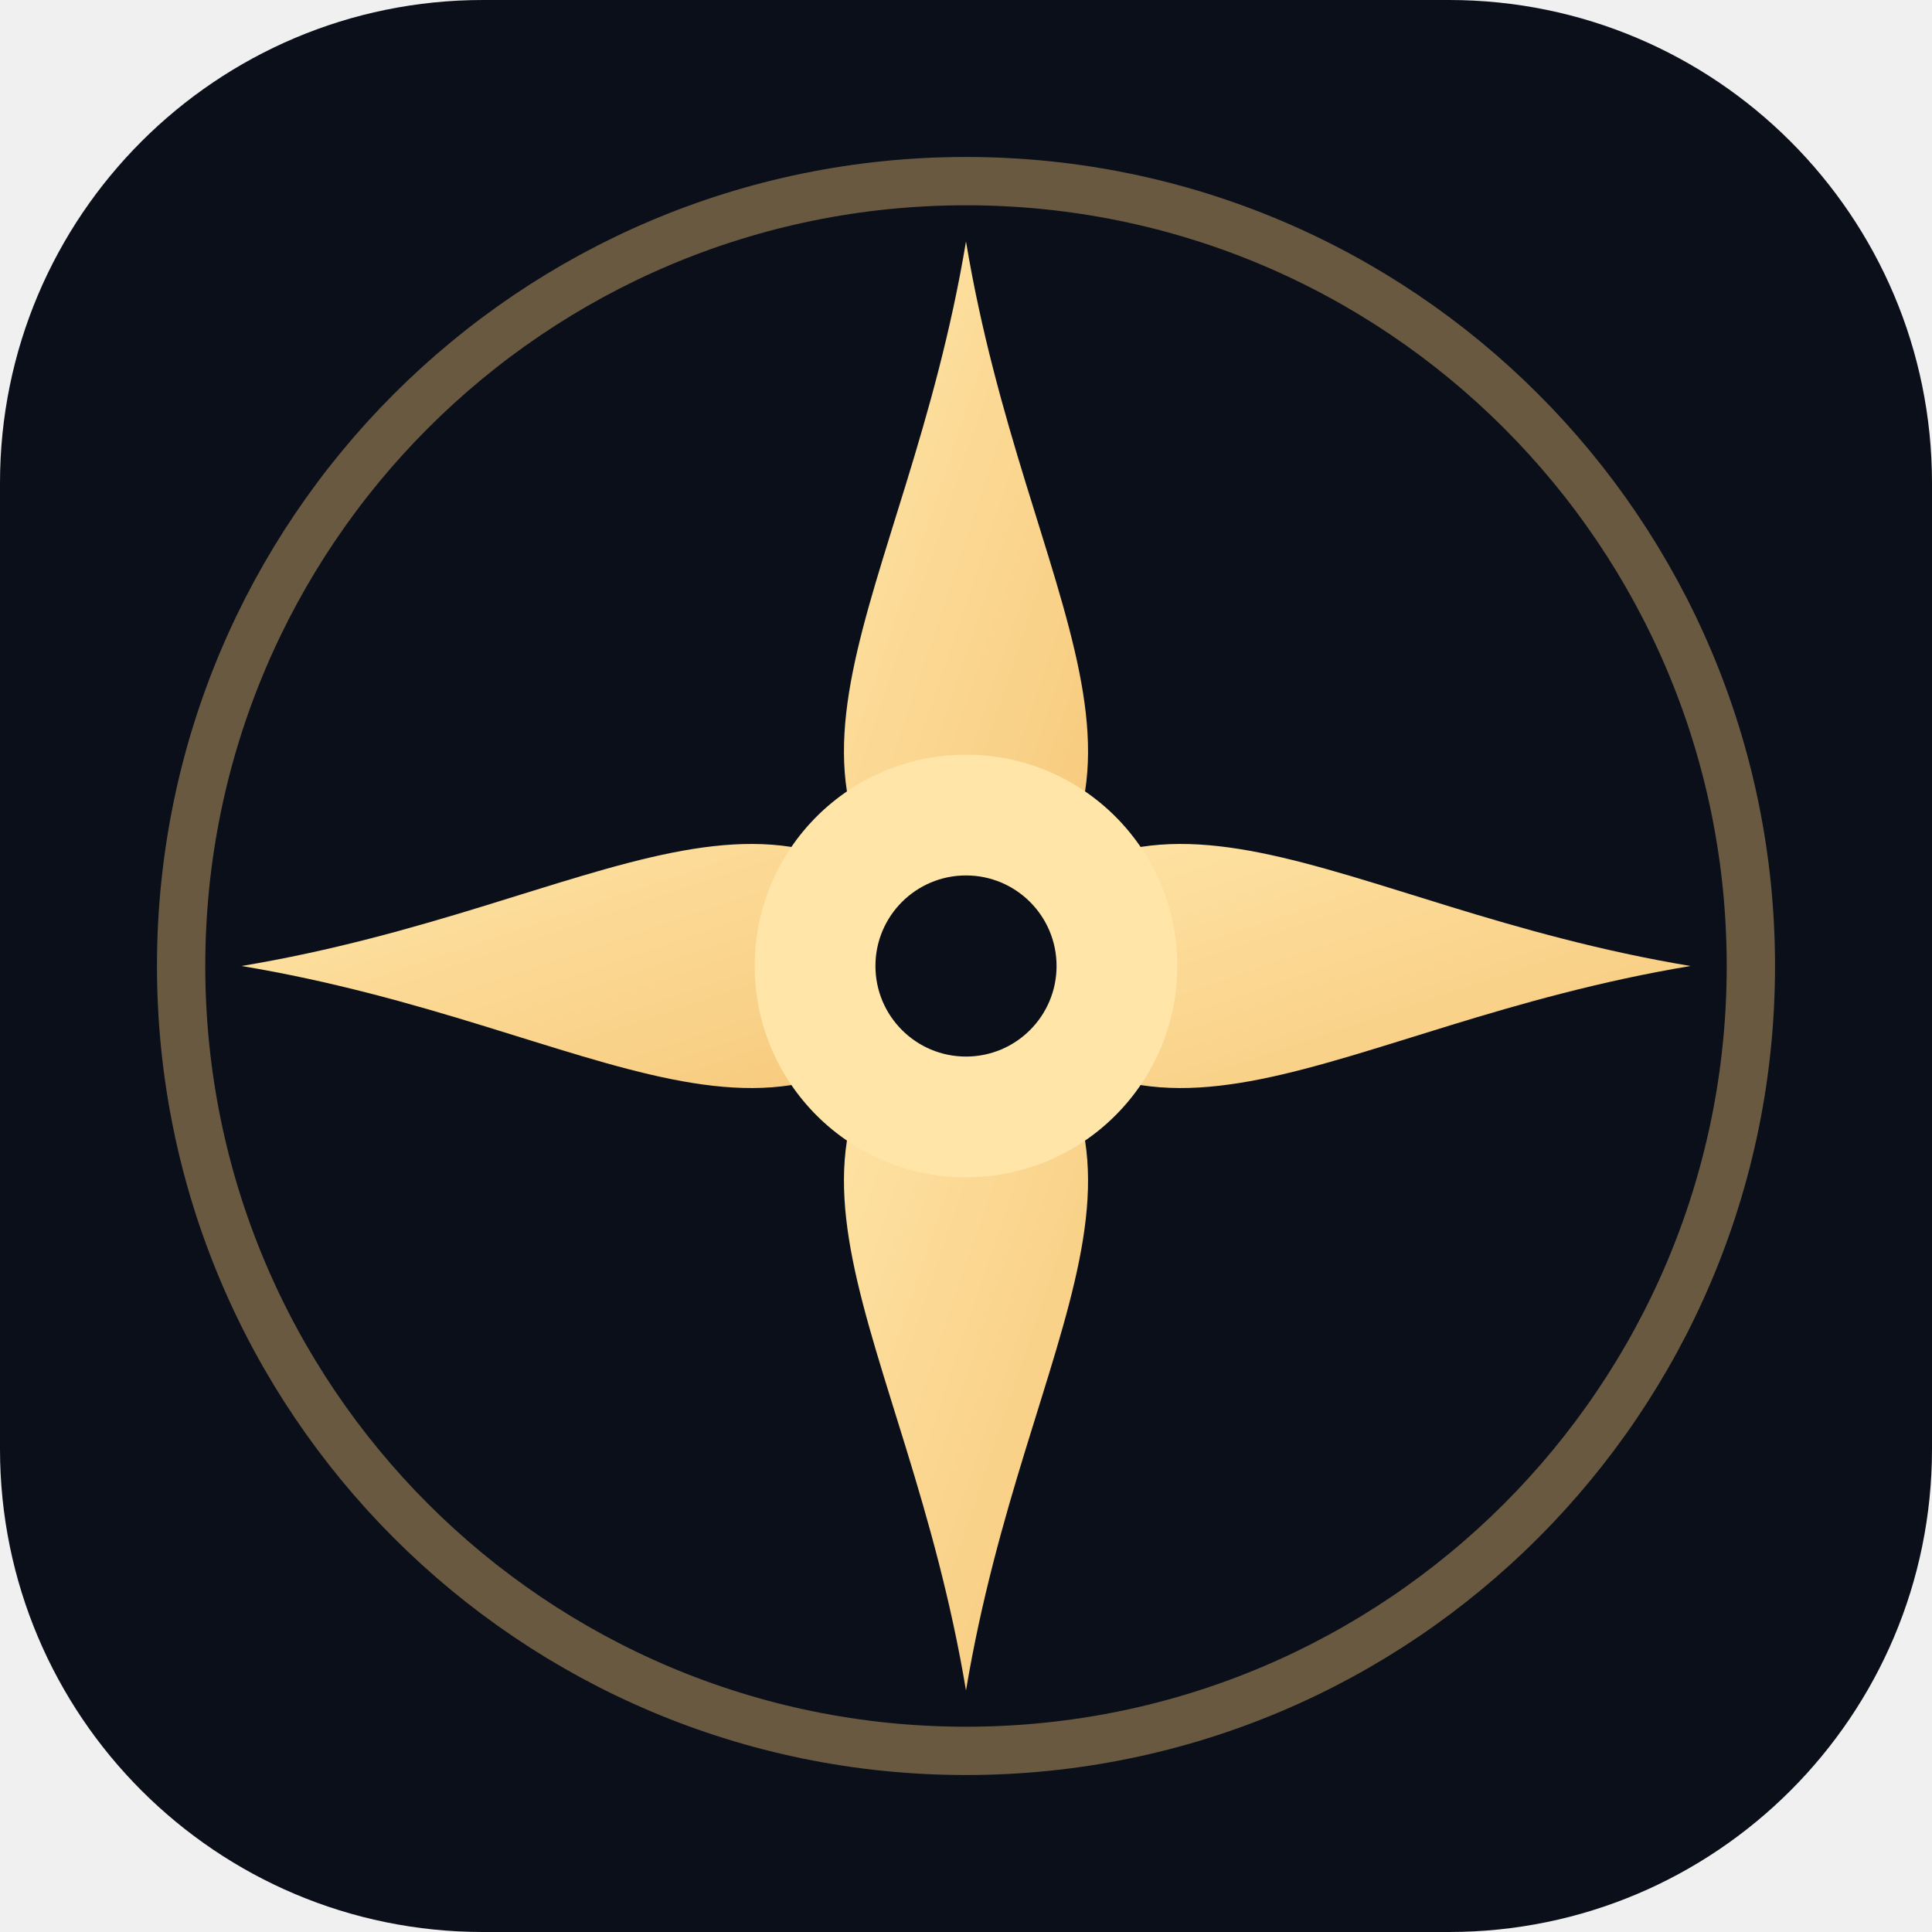
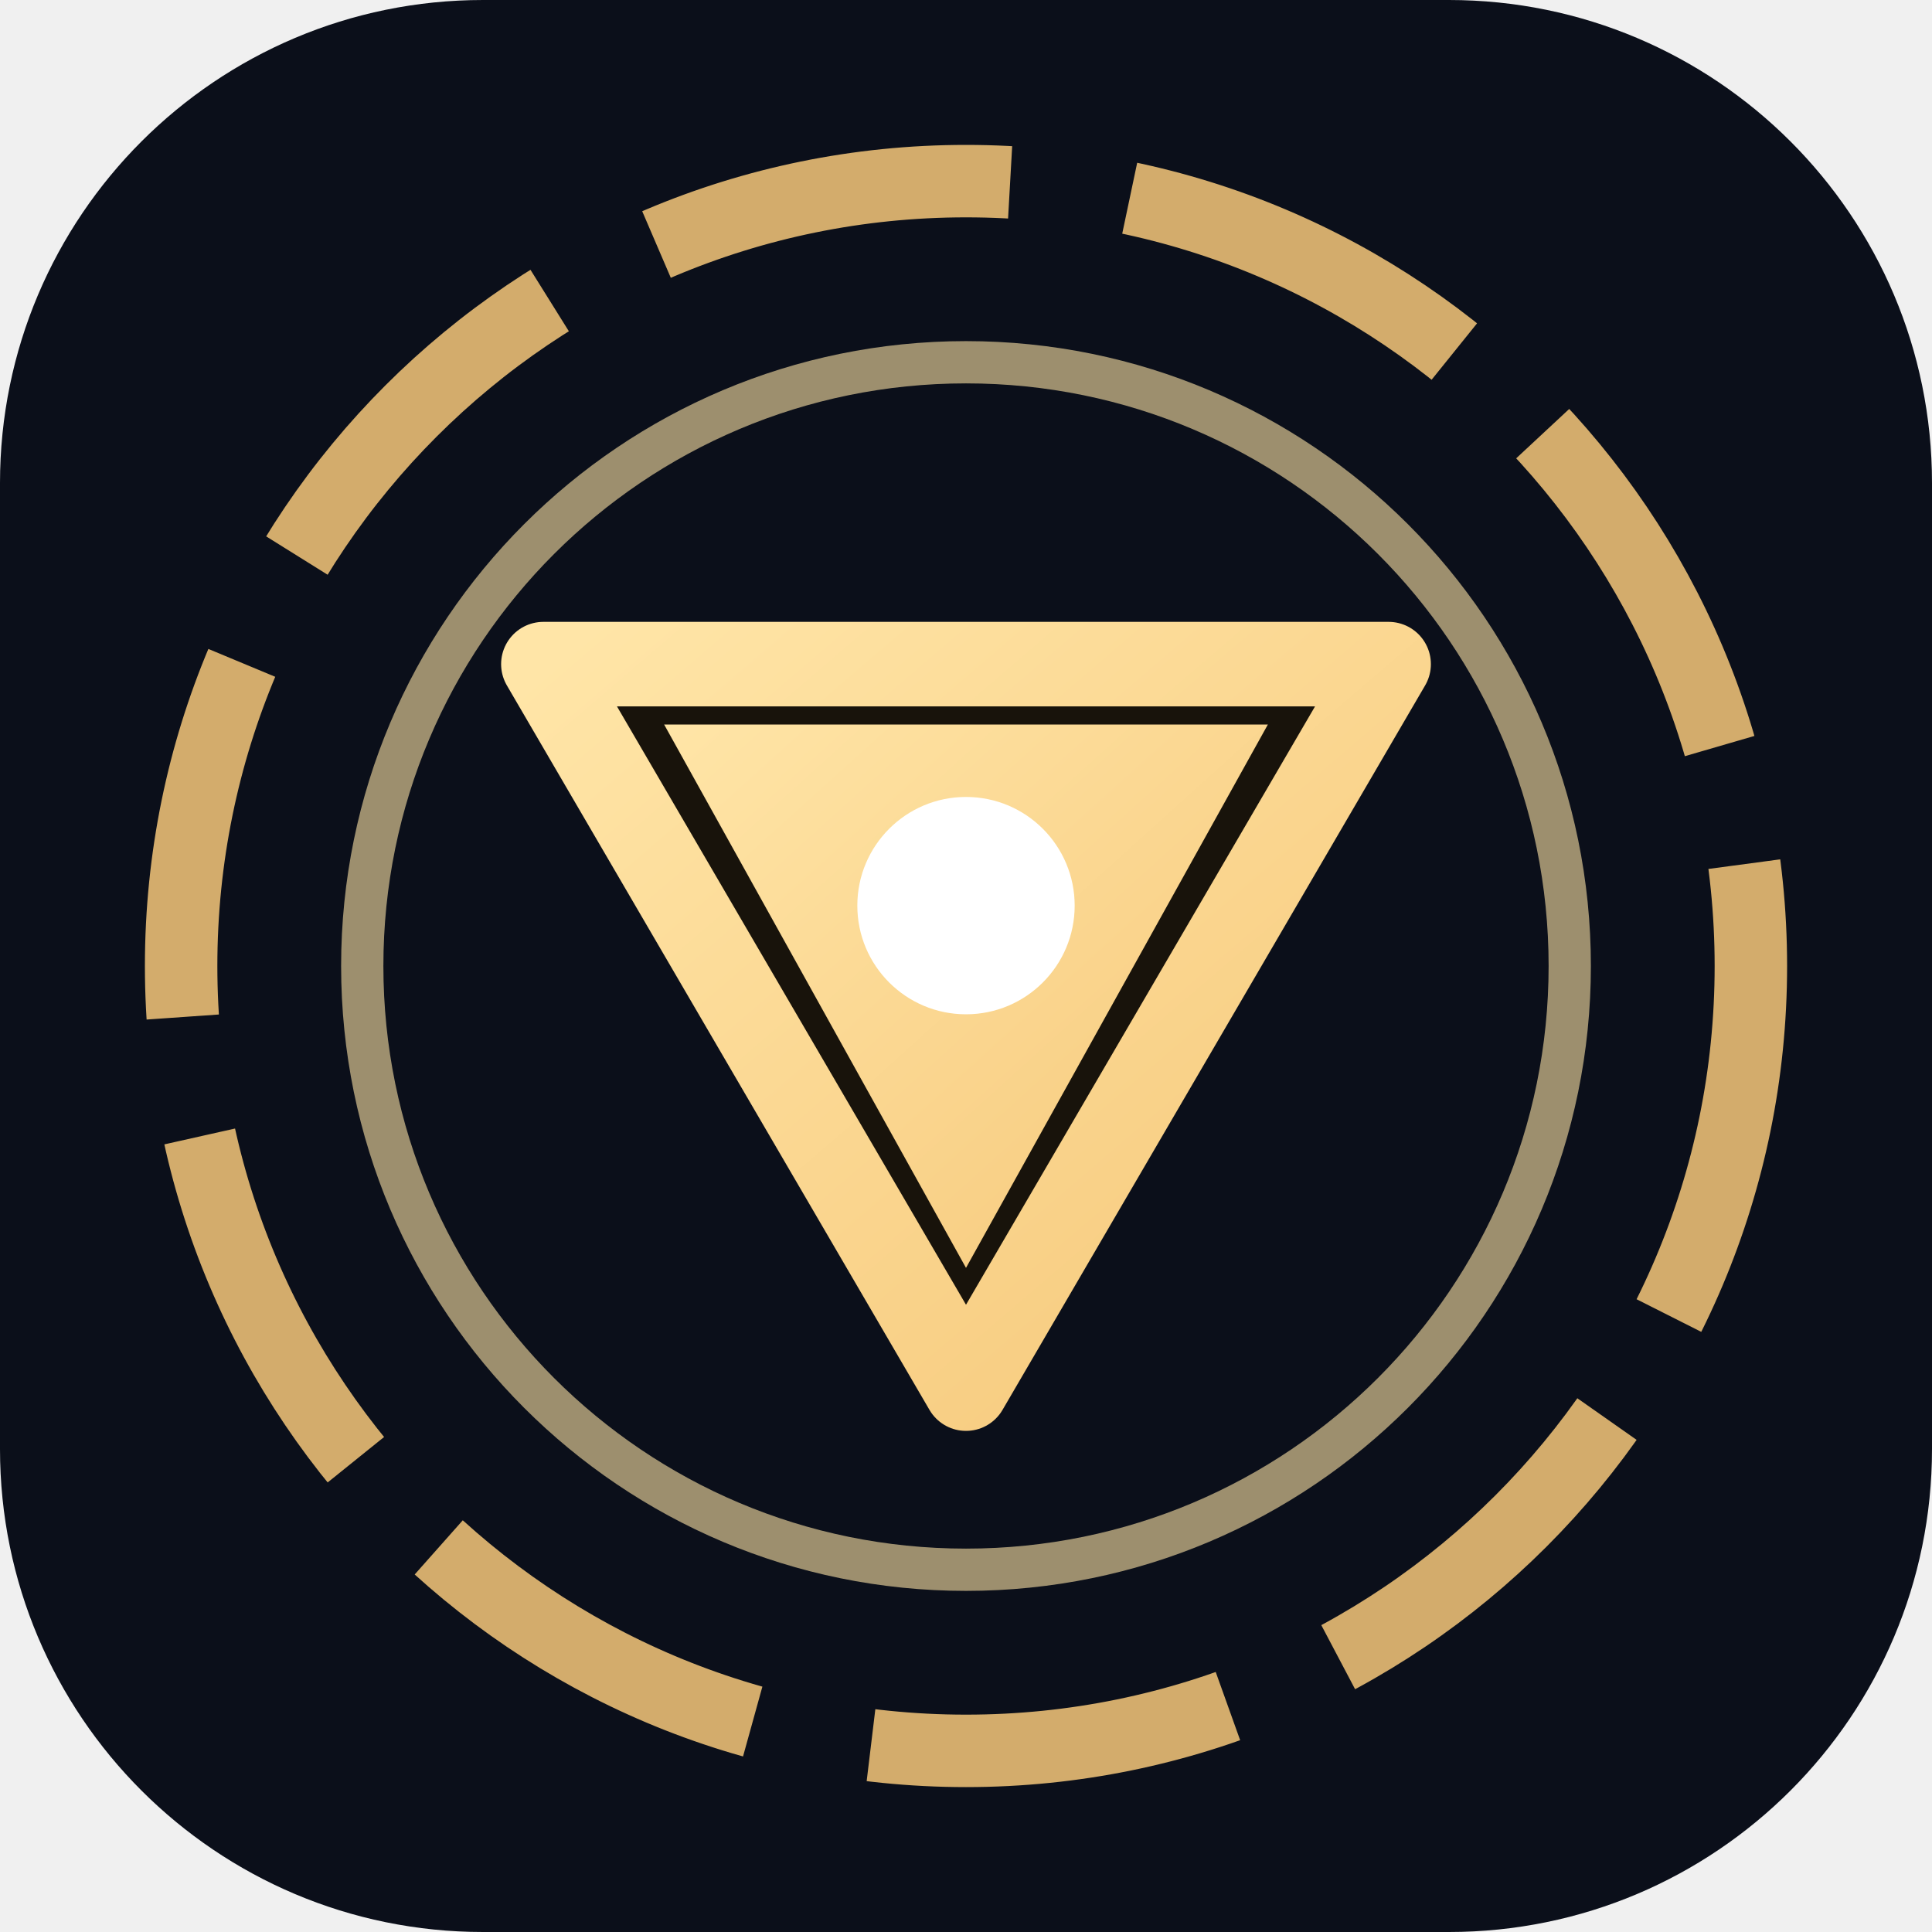
<svg xmlns="http://www.w3.org/2000/svg" viewBox="0 0 32 32" fill="none">
  <defs>
    <linearGradient id="favGold" x1="0%" y1="0%" x2="100%" y2="100%">
      <stop offset="0%" stop-color="#FFE5A7" />
      <stop offset="100%" stop-color="#F6C87A" />
    </linearGradient>
  </defs>
  <rect width="32" height="32" rx="8" fill="#0B0F1A" />
-   <circle cx="16" cy="16" r="13" stroke="#F6C87A" stroke-width="0.8" opacity="0.4" />
-   <path d="M16 4 C17 10 20 13 16 16 C12 13 15 10 16 4 Z" fill="url(#favGold)" />
-   <path d="M16 28 C17 22 20 19 16 16 C12 19 15 22 16 28 Z" fill="url(#favGold)" />
-   <path d="M4 16 C10 17 13 20 16 16 C13 12 10 15 4 16 Z" fill="url(#favGold)" />
-   <path d="M28 16 C22 17 19 20 16 16 C19 12 22 15 28 16 Z" fill="url(#favGold)" />
-   <circle cx="16" cy="16" r="3.5" fill="#FFE5A7" />
-   <circle cx="16" cy="16" r="1.5" fill="#0B0F1A" />
+   <circle cx="16" cy="16" r="13" stroke="#F6C87A" stroke-width="1.2" stroke-dasharray="6 2" opacity="0.85" />
+   <circle cx="16" cy="16" r="10" stroke="#FFE5A7" stroke-width="0.7" opacity="0.6" />
+   <polygon points="9,11 23,11 16,23" fill="#18130B" stroke="url(#favGold)" stroke-width="1.4" stroke-linejoin="round" />
+   <polygon points="11,12 21,12 16,21" fill="url(#favGold)" />
+   <circle cx="16" cy="15" r="1.8" fill="#FFFFFF" />
</svg>
